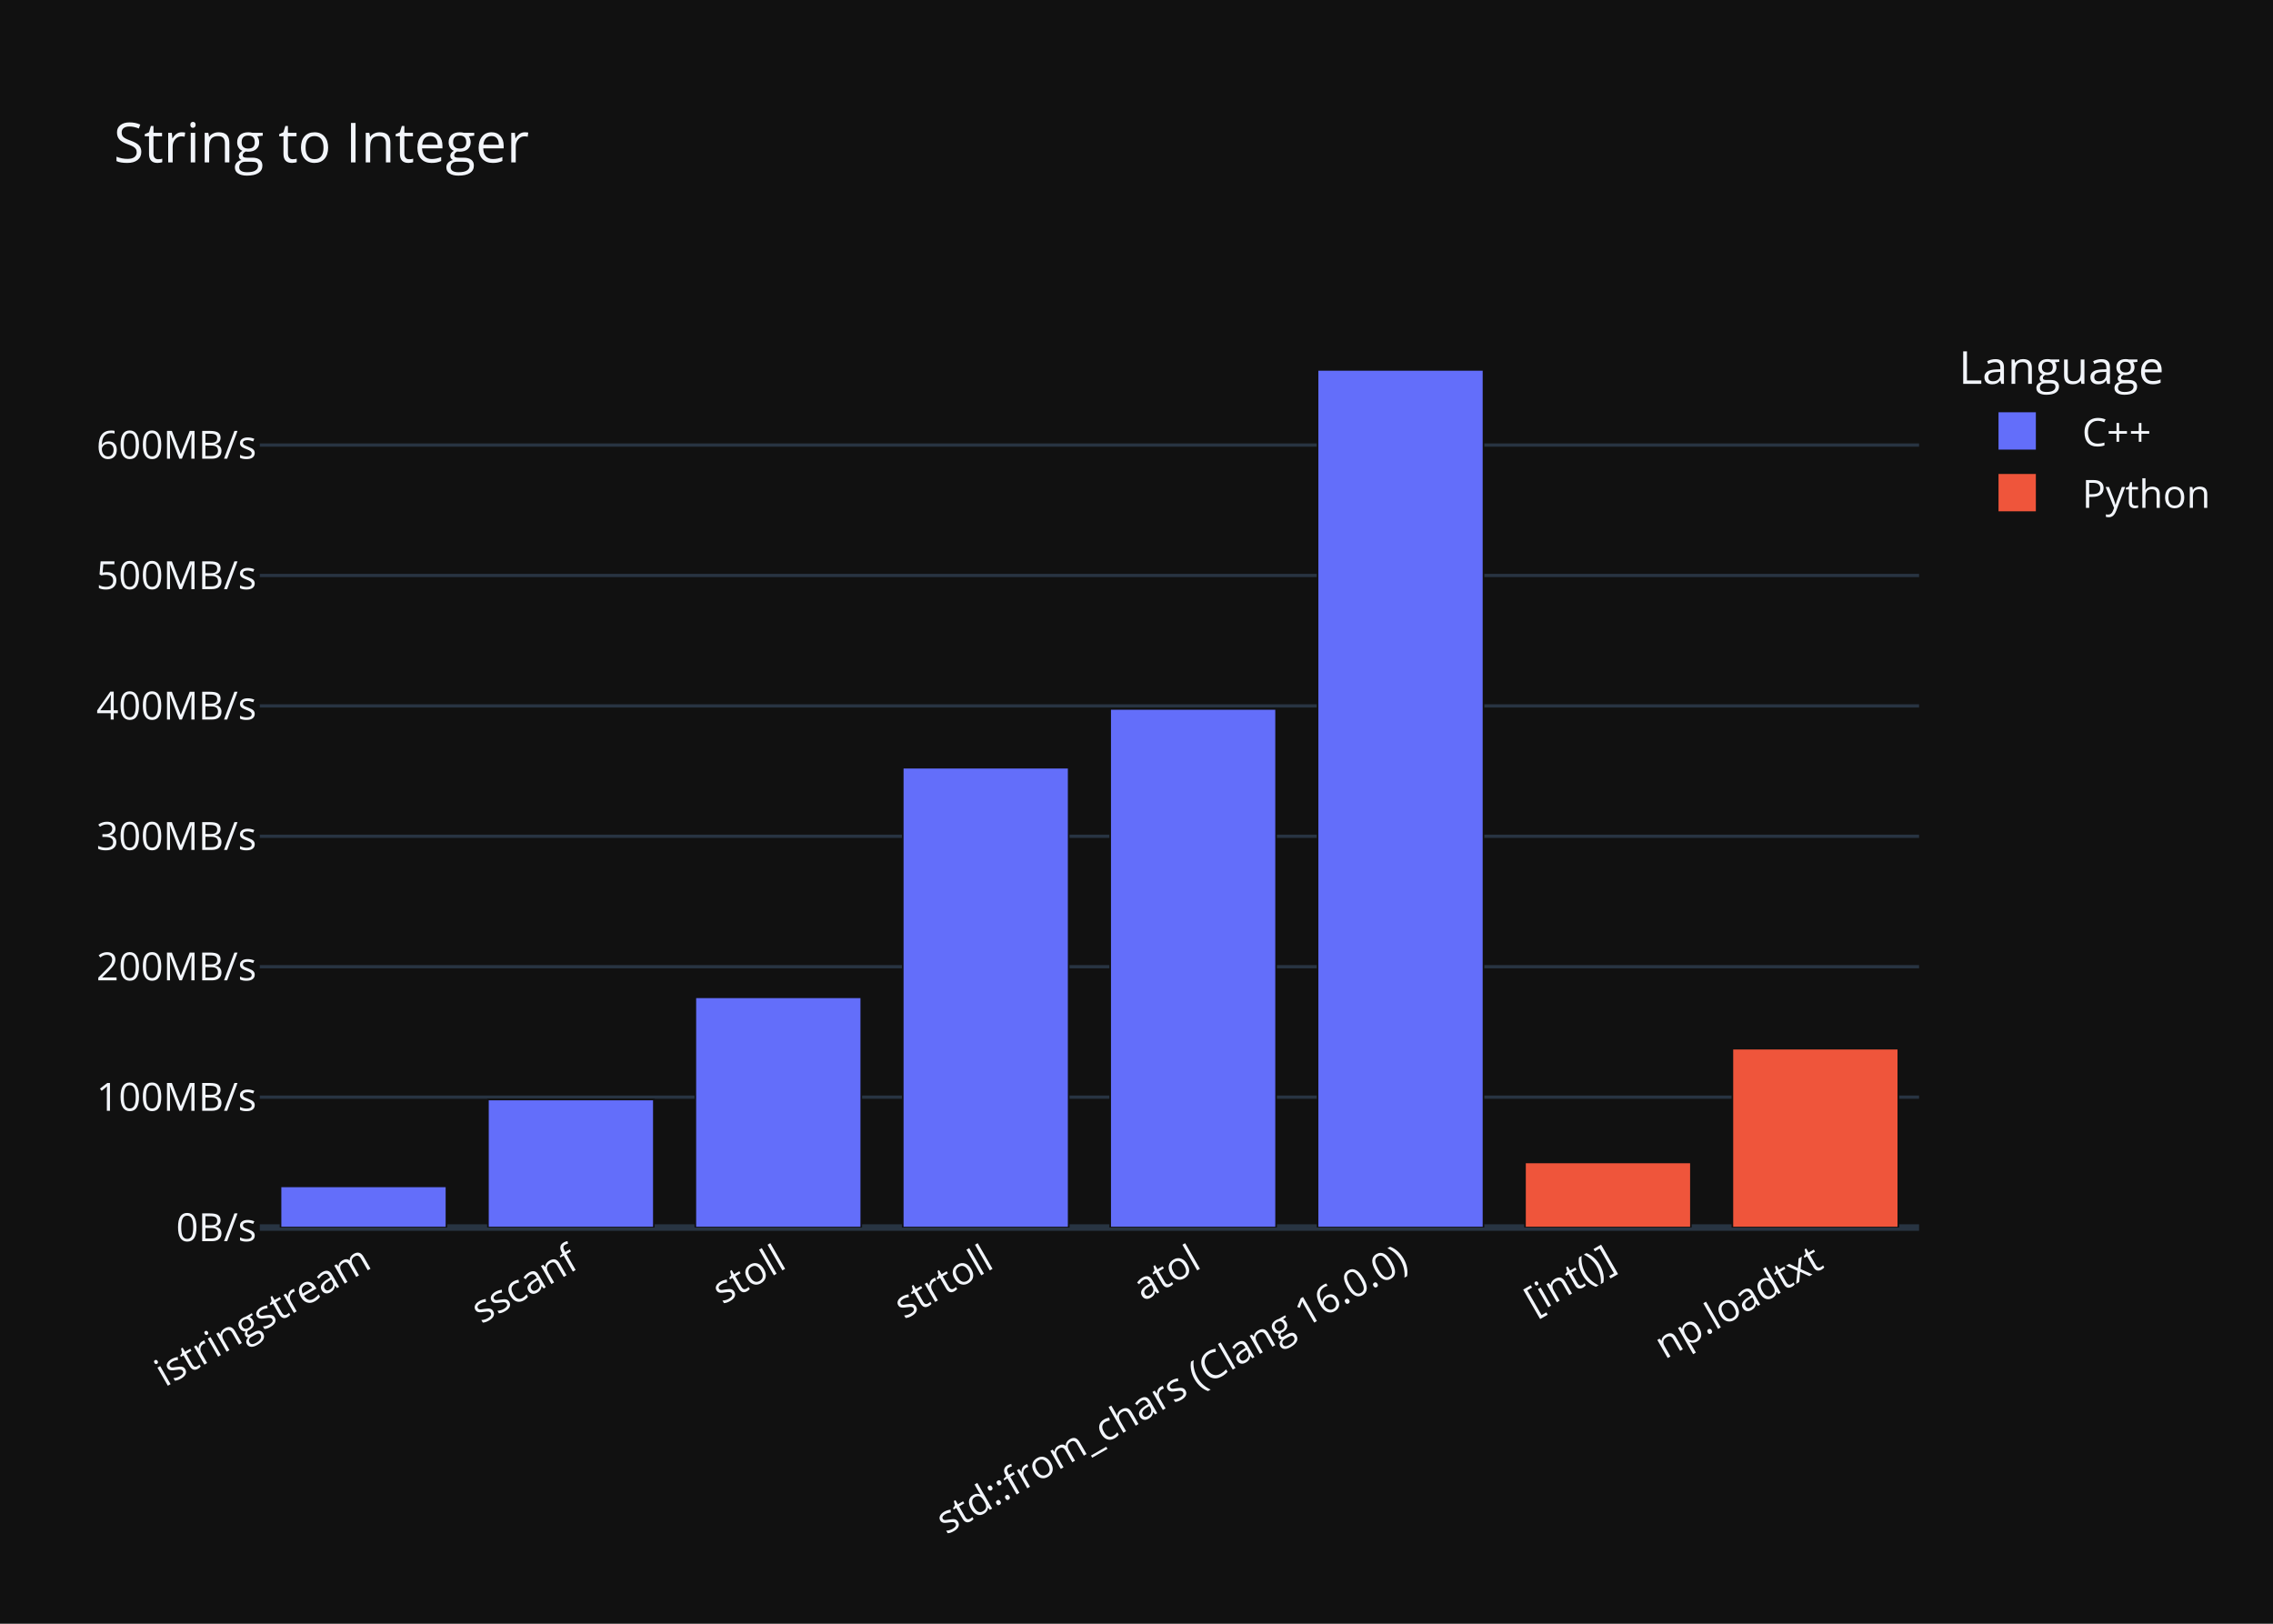
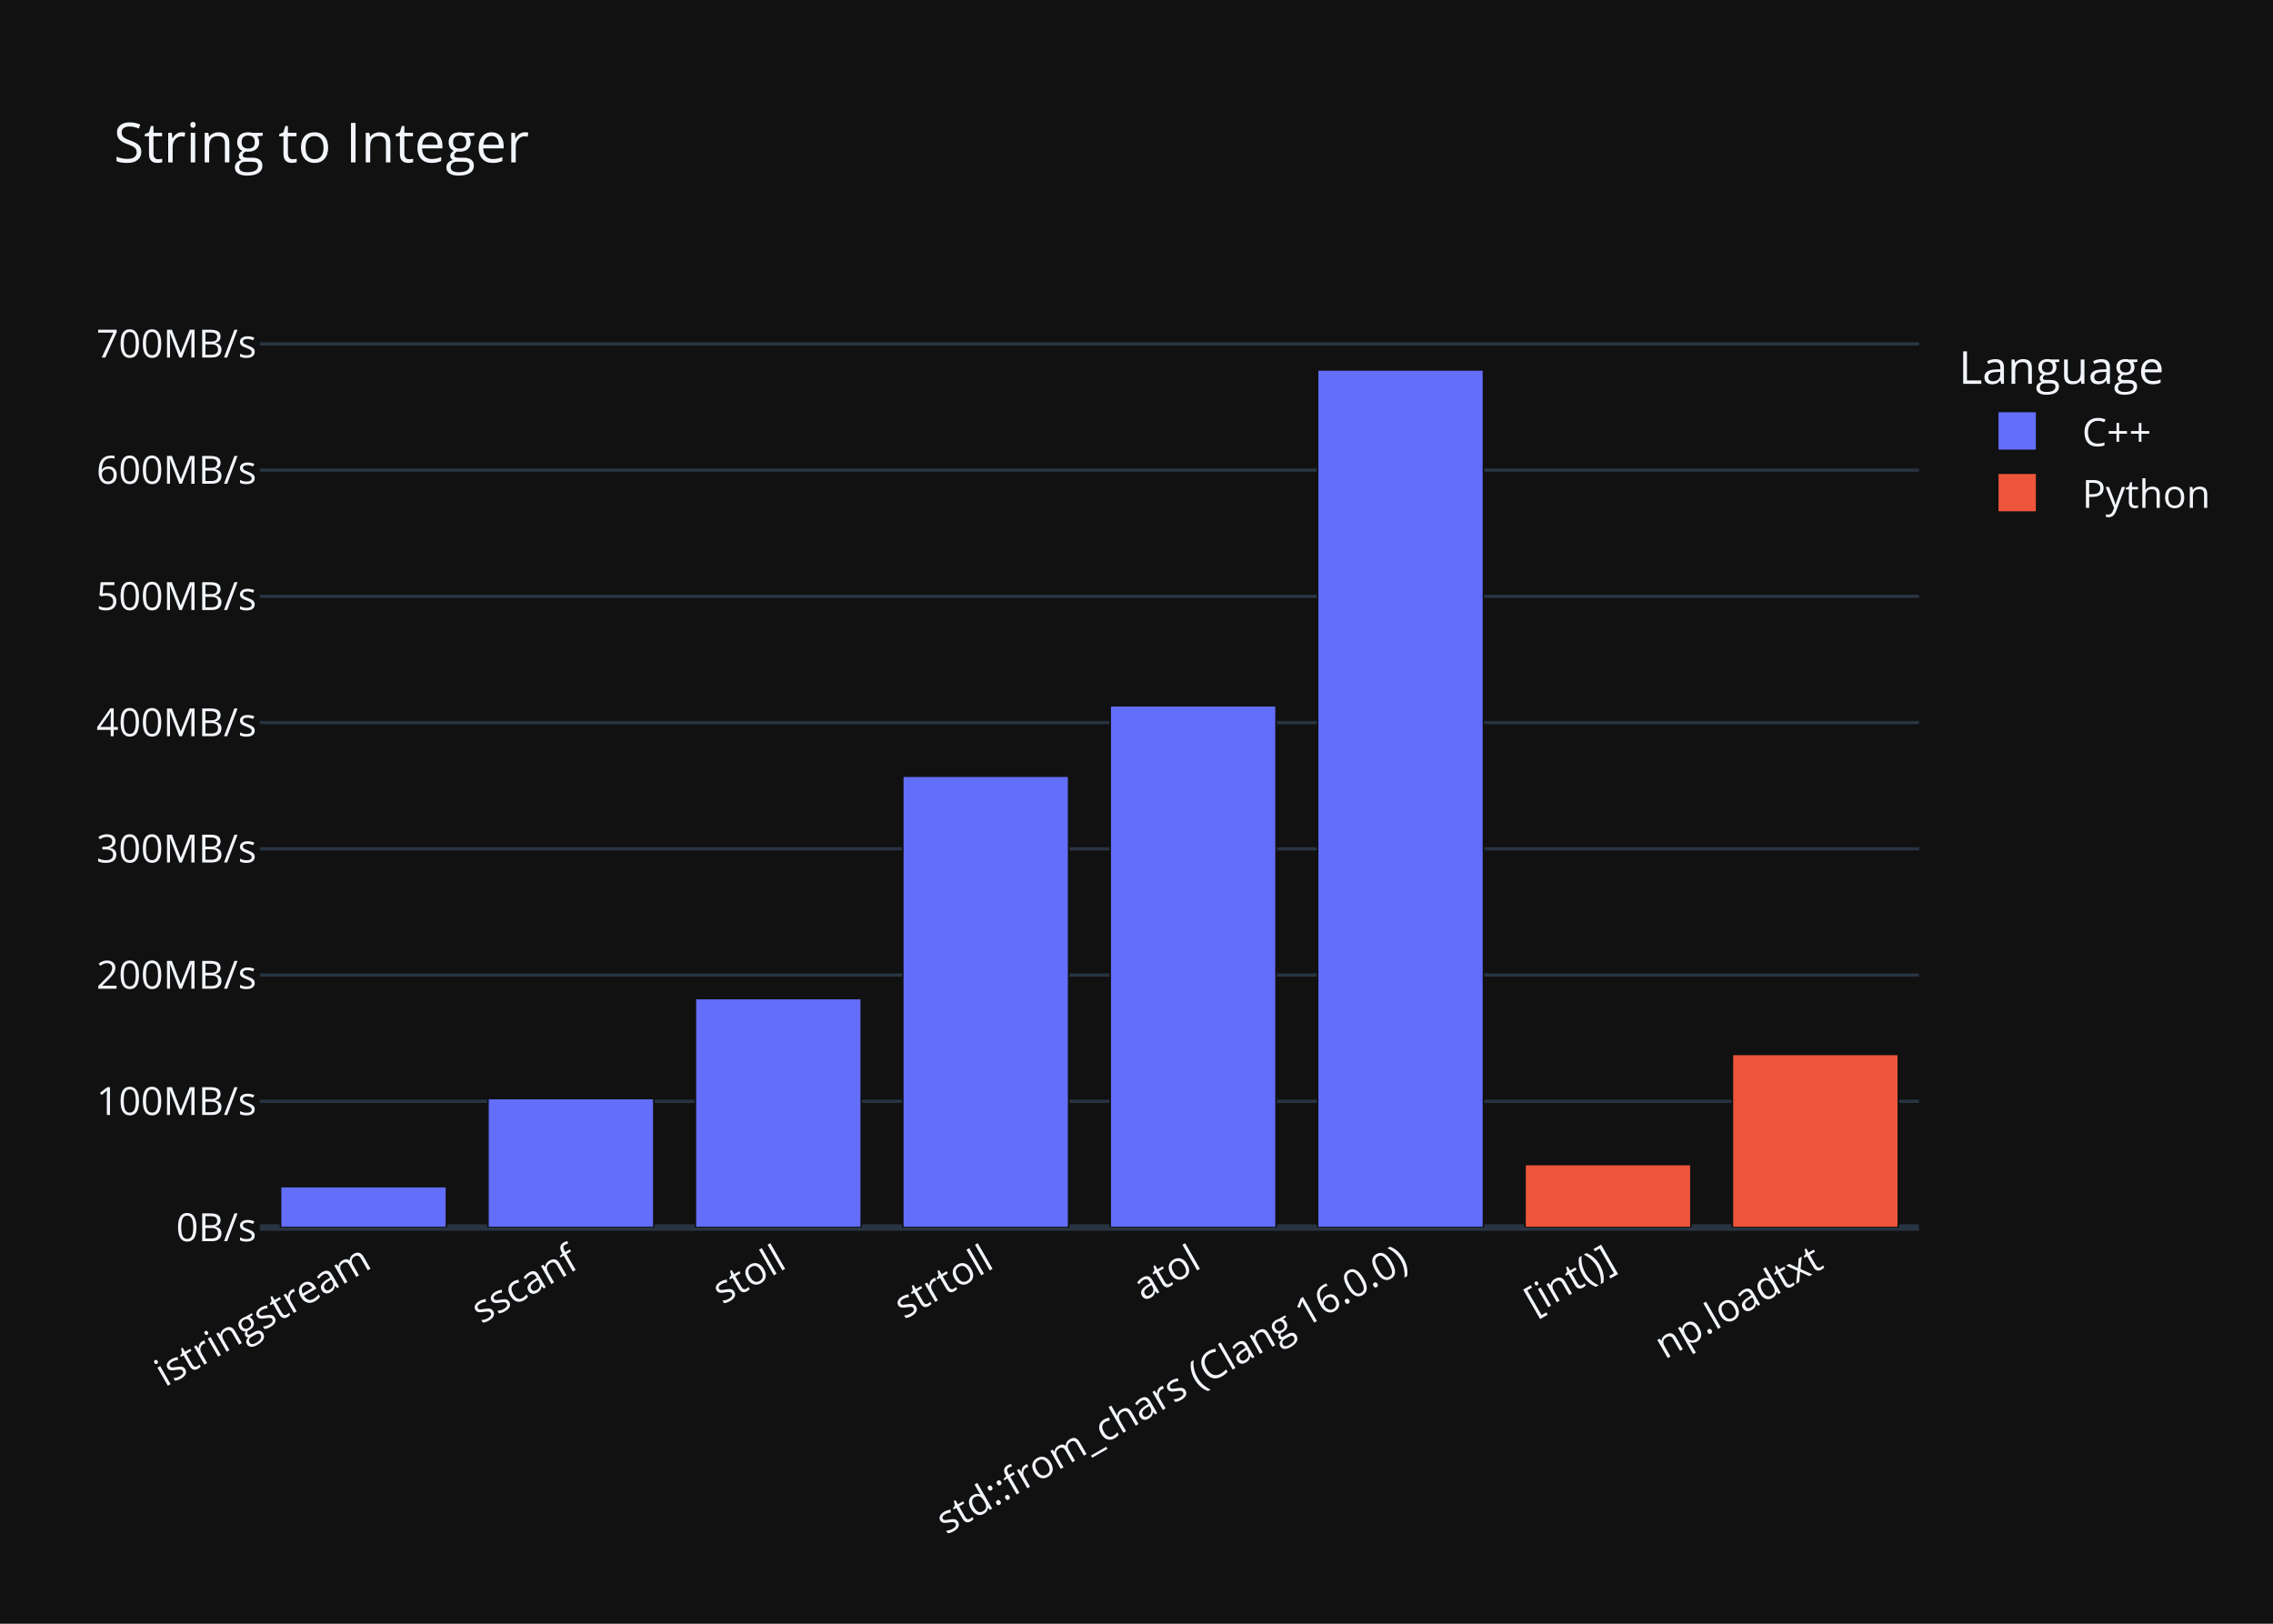
<svg xmlns="http://www.w3.org/2000/svg" class="main-svg" width="700" height="500" style="" viewBox="0 0 700 500">
  <rect x="0" y="0" width="700" height="500" style="fill: rgb(17, 17, 17); fill-opacity: 1;" />
-   <defs id="defs-f13743">
+   <defs id="defs-e85ed9">
    <g class="clips">
-       <clipPath id="clipf13743xyplot" class="plotclip">
+       <clipPath id="clipe85ed9xyplot" class="plotclip">
        <rect width="511" height="278" />
      </clipPath>
-       <clipPath class="axesclip" id="clipf13743x">
+       <clipPath class="axesclip" id="clipe85ed9x">
        <rect x="80" y="0" width="511" height="500" />
      </clipPath>
-       <clipPath class="axesclip" id="clipf13743y">
+       <clipPath class="axesclip" id="clipe85ed9y">
        <rect x="0" y="100" width="700" height="278" />
      </clipPath>
-       <clipPath class="axesclip" id="clipf13743xy">
+       <clipPath class="axesclip" id="clipe85ed9xy">
        <rect x="80" y="100" width="511" height="278" />
      </clipPath>
    </g>
    <g class="gradients" />
    <g class="patterns" />
  </defs>
  <g class="bglayer" />
  <g class="layer-below">
    <g class="imagelayer" />
    <g class="shapelayer" />
  </g>
  <g class="cartesianlayer">
    <g class="subplot xy">
      <g class="layer-subplot">
        <g class="shapelayer" />
        <g class="imagelayer" />
      </g>
      <g class="minor-gridlayer">
        <g class="x" />
        <g class="y" />
      </g>
      <g class="gridlayer">
        <g class="x" />
        <g class="y">
-           <path class="ygrid crisp" transform="translate(0,337.84)" d="M80,0h511" style="stroke: rgb(40, 52, 66); stroke-opacity: 1; stroke-width: 1px;" />
-           <path class="ygrid crisp" transform="translate(0,297.68)" d="M80,0h511" style="stroke: rgb(40, 52, 66); stroke-opacity: 1; stroke-width: 1px;" />
-           <path class="ygrid crisp" transform="translate(0,257.52)" d="M80,0h511" style="stroke: rgb(40, 52, 66); stroke-opacity: 1; stroke-width: 1px;" />
-           <path class="ygrid crisp" transform="translate(0,217.37)" d="M80,0h511" style="stroke: rgb(40, 52, 66); stroke-opacity: 1; stroke-width: 1px;" />
-           <path class="ygrid crisp" transform="translate(0,177.21)" d="M80,0h511" style="stroke: rgb(40, 52, 66); stroke-opacity: 1; stroke-width: 1px;" />
-           <path class="ygrid crisp" transform="translate(0,137.05)" d="M80,0h511" style="stroke: rgb(40, 52, 66); stroke-opacity: 1; stroke-width: 1px;" />
+           <path class="ygrid crisp" transform="translate(0,339.13)" d="M80,0h511" style="stroke: rgb(40, 52, 66); stroke-opacity: 1; stroke-width: 1px;" />
+           <path class="ygrid crisp" transform="translate(0,300.25)" d="M80,0h511" style="stroke: rgb(40, 52, 66); stroke-opacity: 1; stroke-width: 1px;" />
+           <path class="ygrid crisp" transform="translate(0,261.38)" d="M80,0h511" style="stroke: rgb(40, 52, 66); stroke-opacity: 1; stroke-width: 1px;" />
+           <path class="ygrid crisp" transform="translate(0,222.51)" d="M80,0h511" style="stroke: rgb(40, 52, 66); stroke-opacity: 1; stroke-width: 1px;" />
+           <path class="ygrid crisp" transform="translate(0,183.64)" d="M80,0h511" style="stroke: rgb(40, 52, 66); stroke-opacity: 1; stroke-width: 1px;" />
+           <path class="ygrid crisp" transform="translate(0,144.76)" d="M80,0h511" style="stroke: rgb(40, 52, 66); stroke-opacity: 1; stroke-width: 1px;" />
+           <path class="ygrid crisp" transform="translate(0,105.89)" d="M80,0h511" style="stroke: rgb(40, 52, 66); stroke-opacity: 1; stroke-width: 1px;" />
        </g>
      </g>
      <g class="zerolinelayer">
        <path class="yzl zl crisp" transform="translate(0,378)" d="M80,0h511" style="stroke: rgb(40, 52, 66); stroke-opacity: 1; stroke-width: 2px;" />
      </g>
      <path class="xlines-below" />
      <path class="ylines-below" />
      <g class="overlines-below" />
      <g class="xaxislayer-below" />
      <g class="yaxislayer-below" />
      <g class="overaxes-below" />
-       <g class="plot" transform="translate(80,100)" clip-path="url(#clipf13743xyplot)">
+       <g class="plot" transform="translate(80,100)" clip-path="url(#clipe85ed9xyplot)">
        <g class="barlayer mlayer">
          <g class="trace bars" style="opacity: 1;">
            <g class="points">
              <g class="point">
-                 <path d="M6.39,278V265.32H57.49V278Z" style="vector-effect: non-scaling-stroke; opacity: 1; stroke-width: 0.5px; fill: rgb(99, 110, 250); fill-opacity: 1; stroke: rgb(17, 17, 17); stroke-opacity: 1;" />
-               </g>
-               <g class="point">
-                 <path d="M70.26,278V238.57H121.36V278Z" style="vector-effect: non-scaling-stroke; opacity: 1; stroke-width: 0.5px; fill: rgb(99, 110, 250); fill-opacity: 1; stroke: rgb(17, 17, 17); stroke-opacity: 1;" />
-               </g>
-               <g class="point">
-                 <path d="M134.14,278V207.1H185.24V278Z" style="vector-effect: non-scaling-stroke; opacity: 1; stroke-width: 0.5px; fill: rgb(99, 110, 250); fill-opacity: 1; stroke: rgb(17, 17, 17); stroke-opacity: 1;" />
-               </g>
-               <g class="point">
-                 <path d="M198.01,278V136.4H249.11V278Z" style="vector-effect: non-scaling-stroke; opacity: 1; stroke-width: 0.5px; fill: rgb(99, 110, 250); fill-opacity: 1; stroke: rgb(17, 17, 17); stroke-opacity: 1;" />
-               </g>
-               <g class="point">
-                 <path d="M261.89,278V118.3H312.99V278Z" style="vector-effect: non-scaling-stroke; opacity: 1; stroke-width: 0.5px; fill: rgb(99, 110, 250); fill-opacity: 1; stroke: rgb(17, 17, 17); stroke-opacity: 1;" />
+                 <path d="M6.39,278V265.39H57.49V278Z" style="vector-effect: non-scaling-stroke; opacity: 1; stroke-width: 0.5px; fill: rgb(99, 110, 250); fill-opacity: 1; stroke: rgb(17, 17, 17); stroke-opacity: 1;" />
+               </g>
+               <g class="point">
+                 <path d="M70.26,278V238.27H121.36V278Z" style="vector-effect: non-scaling-stroke; opacity: 1; stroke-width: 0.5px; fill: rgb(99, 110, 250); fill-opacity: 1; stroke: rgb(17, 17, 17); stroke-opacity: 1;" />
+               </g>
+               <g class="point">
+                 <path d="M134.14,278V207.48H185.24V278Z" style="vector-effect: non-scaling-stroke; opacity: 1; stroke-width: 0.5px; fill: rgb(99, 110, 250); fill-opacity: 1; stroke: rgb(17, 17, 17); stroke-opacity: 1;" />
+               </g>
+               <g class="point">
+                 <path d="M198.01,278V139.01H249.11V278Z" style="vector-effect: non-scaling-stroke; opacity: 1; stroke-width: 0.5px; fill: rgb(99, 110, 250); fill-opacity: 1; stroke: rgb(17, 17, 17); stroke-opacity: 1;" />
+               </g>
+               <g class="point">
+                 <path d="M261.89,278V117.32H312.99V278Z" style="vector-effect: non-scaling-stroke; opacity: 1; stroke-width: 0.5px; fill: rgb(99, 110, 250); fill-opacity: 1; stroke: rgb(17, 17, 17); stroke-opacity: 1;" />
              </g>
              <g class="point">
                <path d="M325.76,278V13.9H376.86V278Z" style="vector-effect: non-scaling-stroke; opacity: 1; stroke-width: 0.5px; fill: rgb(99, 110, 250); fill-opacity: 1; stroke: rgb(17, 17, 17); stroke-opacity: 1;" />
              </g>
            </g>
          </g>
          <g class="trace bars" style="opacity: 1;">
            <g class="points">
              <g class="point">
-                 <path d="M389.64,278V257.95H440.74V278Z" style="vector-effect: non-scaling-stroke; opacity: 1; stroke-width: 0.5px; fill: rgb(239, 85, 59); fill-opacity: 1; stroke: rgb(17, 17, 17); stroke-opacity: 1;" />
-               </g>
-               <g class="point">
-                 <path d="M453.51,278V222.92H504.61V278Z" style="vector-effect: non-scaling-stroke; opacity: 1; stroke-width: 0.5px; fill: rgb(239, 85, 59); fill-opacity: 1; stroke: rgb(17, 17, 17); stroke-opacity: 1;" />
+                 <path d="M389.64,278V258.59H440.74V278Z" style="vector-effect: non-scaling-stroke; opacity: 1; stroke-width: 0.5px; fill: rgb(239, 85, 59); fill-opacity: 1; stroke: rgb(17, 17, 17); stroke-opacity: 1;" />
+               </g>
+               <g class="point">
+                 <path d="M453.51,278V224.68H504.61V278Z" style="vector-effect: non-scaling-stroke; opacity: 1; stroke-width: 0.5px; fill: rgb(239, 85, 59); fill-opacity: 1; stroke: rgb(17, 17, 17); stroke-opacity: 1;" />
              </g>
            </g>
          </g>
        </g>
      </g>
      <g class="overplot" />
      <path class="xlines-above crisp" d="M0,0" style="fill: none;" />
      <path class="ylines-above crisp" d="M0,0" style="fill: none;" />
      <g class="overlines-above" />
      <g class="xaxislayer-above">
        <g class="xtick">
          <text text-anchor="end" x="0" y="391" transform="translate(111.94,0) rotate(-30,0,385)" style="font-family: 'Open Sans', verdana, arial, sans-serif; font-size: 12px; fill: rgb(242, 245, 250); fill-opacity: 1; white-space: pre; opacity: 1;">istringstream</text>
        </g>
        <g class="xtick">
          <text text-anchor="end" x="0" y="391" transform="translate(175.81,0) rotate(-30,0,385)" style="font-family: 'Open Sans', verdana, arial, sans-serif; font-size: 12px; fill: rgb(242, 245, 250); fill-opacity: 1; white-space: pre; opacity: 1;">sscanf</text>
        </g>
        <g class="xtick">
          <text text-anchor="end" x="0" y="391" transform="translate(239.69,0) rotate(-30,0,385)" style="font-family: 'Open Sans', verdana, arial, sans-serif; font-size: 12px; fill: rgb(242, 245, 250); fill-opacity: 1; white-space: pre; opacity: 1;">stoll</text>
        </g>
        <g class="xtick">
          <text text-anchor="end" x="0" y="391" transform="translate(303.56,0) rotate(-30,0,385)" style="font-family: 'Open Sans', verdana, arial, sans-serif; font-size: 12px; fill: rgb(242, 245, 250); fill-opacity: 1; white-space: pre; opacity: 1;">strtoll</text>
        </g>
        <g class="xtick">
          <text text-anchor="end" x="0" y="391" transform="translate(367.44,0) rotate(-30,0,385)" style="font-family: 'Open Sans', verdana, arial, sans-serif; font-size: 12px; fill: rgb(242, 245, 250); fill-opacity: 1; white-space: pre; opacity: 1;">atol</text>
        </g>
        <g class="xtick">
          <text text-anchor="end" x="0" y="391" transform="translate(431.31,0) rotate(-30,0,385)" style="font-family: 'Open Sans', verdana, arial, sans-serif; font-size: 12px; fill: rgb(242, 245, 250); fill-opacity: 1; white-space: pre; opacity: 1;">std::from_chars (Clang 16.0.0)</text>
        </g>
        <g class="xtick">
          <text text-anchor="end" x="0" y="391" transform="translate(495.19,0) rotate(-30,0,385)" style="font-family: 'Open Sans', verdana, arial, sans-serif; font-size: 12px; fill: rgb(242, 245, 250); fill-opacity: 1; white-space: pre; opacity: 1;">[int()]</text>
        </g>
        <g class="xtick">
          <text text-anchor="end" x="0" y="391" transform="translate(559.06,0) rotate(-30,0,385)" style="font-family: 'Open Sans', verdana, arial, sans-serif; font-size: 12px; fill: rgb(242, 245, 250); fill-opacity: 1; white-space: pre; opacity: 1;">np.loadtxt</text>
        </g>
      </g>
      <g class="yaxislayer-above">
        <g class="ytick">
          <text text-anchor="end" x="79" y="4.2" transform="translate(0,378)" style="font-family: 'Open Sans', verdana, arial, sans-serif; font-size: 12px; fill: rgb(242, 245, 250); fill-opacity: 1; white-space: pre; opacity: 1;">0B/s</text>
        </g>
        <g class="ytick">
-           <text text-anchor="end" x="79" y="4.2" style="font-family: 'Open Sans', verdana, arial, sans-serif; font-size: 12px; fill: rgb(242, 245, 250); fill-opacity: 1; white-space: pre; opacity: 1;" transform="translate(0,337.84)">100MB/s</text>
-         </g>
-         <g class="ytick">
-           <text text-anchor="end" x="79" y="4.2" style="font-family: 'Open Sans', verdana, arial, sans-serif; font-size: 12px; fill: rgb(242, 245, 250); fill-opacity: 1; white-space: pre; opacity: 1;" transform="translate(0,297.68)">200MB/s</text>
-         </g>
-         <g class="ytick">
-           <text text-anchor="end" x="79" y="4.2" style="font-family: 'Open Sans', verdana, arial, sans-serif; font-size: 12px; fill: rgb(242, 245, 250); fill-opacity: 1; white-space: pre; opacity: 1;" transform="translate(0,257.52)">300MB/s</text>
-         </g>
-         <g class="ytick">
-           <text text-anchor="end" x="79" y="4.2" style="font-family: 'Open Sans', verdana, arial, sans-serif; font-size: 12px; fill: rgb(242, 245, 250); fill-opacity: 1; white-space: pre; opacity: 1;" transform="translate(0,217.37)">400MB/s</text>
-         </g>
-         <g class="ytick">
-           <text text-anchor="end" x="79" y="4.2" style="font-family: 'Open Sans', verdana, arial, sans-serif; font-size: 12px; fill: rgb(242, 245, 250); fill-opacity: 1; white-space: pre; opacity: 1;" transform="translate(0,177.21)">500MB/s</text>
-         </g>
-         <g class="ytick">
-           <text text-anchor="end" x="79" y="4.2" style="font-family: 'Open Sans', verdana, arial, sans-serif; font-size: 12px; fill: rgb(242, 245, 250); fill-opacity: 1; white-space: pre; opacity: 1;" transform="translate(0,137.05)">600MB/s</text>
+           <text text-anchor="end" x="79" y="4.2" style="font-family: 'Open Sans', verdana, arial, sans-serif; font-size: 12px; fill: rgb(242, 245, 250); fill-opacity: 1; white-space: pre; opacity: 1;" transform="translate(0,339.13)">100MB/s</text>
+         </g>
+         <g class="ytick">
+           <text text-anchor="end" x="79" y="4.2" style="font-family: 'Open Sans', verdana, arial, sans-serif; font-size: 12px; fill: rgb(242, 245, 250); fill-opacity: 1; white-space: pre; opacity: 1;" transform="translate(0,300.25)">200MB/s</text>
+         </g>
+         <g class="ytick">
+           <text text-anchor="end" x="79" y="4.2" style="font-family: 'Open Sans', verdana, arial, sans-serif; font-size: 12px; fill: rgb(242, 245, 250); fill-opacity: 1; white-space: pre; opacity: 1;" transform="translate(0,261.38)">300MB/s</text>
+         </g>
+         <g class="ytick">
+           <text text-anchor="end" x="79" y="4.2" style="font-family: 'Open Sans', verdana, arial, sans-serif; font-size: 12px; fill: rgb(242, 245, 250); fill-opacity: 1; white-space: pre; opacity: 1;" transform="translate(0,222.51)">400MB/s</text>
+         </g>
+         <g class="ytick">
+           <text text-anchor="end" x="79" y="4.2" style="font-family: 'Open Sans', verdana, arial, sans-serif; font-size: 12px; fill: rgb(242, 245, 250); fill-opacity: 1; white-space: pre; opacity: 1;" transform="translate(0,183.64)">500MB/s</text>
+         </g>
+         <g class="ytick">
+           <text text-anchor="end" x="79" y="4.2" style="font-family: 'Open Sans', verdana, arial, sans-serif; font-size: 12px; fill: rgb(242, 245, 250); fill-opacity: 1; white-space: pre; opacity: 1;" transform="translate(0,144.76)">600MB/s</text>
+         </g>
+         <g class="ytick">
+           <text text-anchor="end" x="79" y="4.2" style="font-family: 'Open Sans', verdana, arial, sans-serif; font-size: 12px; fill: rgb(242, 245, 250); fill-opacity: 1; white-space: pre; opacity: 1;" transform="translate(0,105.89)">700MB/s</text>
        </g>
      </g>
      <g class="overaxes-above" />
    </g>
  </g>
  <g class="polarlayer" />
  <g class="smithlayer" />
  <g class="ternarylayer" />
  <g class="geolayer" />
  <g class="funnelarealayer" />
  <g class="pielayer" />
  <g class="iciclelayer" />
  <g class="treemaplayer" />
  <g class="sunburstlayer" />
  <g class="glimages" />
-   <defs id="topdefs-f13743">
+   <defs id="topdefs-e85ed9">
    <g class="clips" />
-     <clipPath id="legendf13743">
+     <clipPath id="legende85ed9">
      <rect width="87" height="67" x="0" y="0" />
    </clipPath>
  </defs>
  <g class="layer-above">
    <g class="imagelayer" />
    <g class="shapelayer" />
  </g>
  <g class="infolayer">
    <g class="legend" pointer-events="all" transform="translate(601.22,100)">
      <rect class="bg" shape-rendering="crispEdges" width="87" height="67" x="0" y="0" style="stroke: rgb(68, 68, 68); stroke-opacity: 1; fill: rgb(17, 17, 17); fill-opacity: 1; stroke-width: 0px;" />
-       <g class="scrollbox" transform="" clip-path="url(#legendf13743)">
+       <g class="scrollbox" transform="" clip-path="url(#legende85ed9)">
        <text class="legendtitletext" text-anchor="start" x="2" y="18.2" style="font-family: 'Open Sans', verdana, arial, sans-serif; font-size: 14px; fill: rgb(242, 245, 250); fill-opacity: 1; white-space: pre;">Language</text>
        <g class="groups" transform="">
          <g class="traces" transform="translate(0,32.7)" style="opacity: 1;">
            <text class="legendtext" text-anchor="start" x="40" y="4.68" style="font-family: 'Open Sans', verdana, arial, sans-serif; font-size: 12px; fill: rgb(242, 245, 250); fill-opacity: 1; white-space: pre;">C++</text>
            <g class="layers" style="opacity: 1;">
              <g class="legendfill" />
              <g class="legendlines" />
              <g class="legendsymbols">
                <g class="legendpoints">
                  <path class="legendundefined" d="M6,6H-6V-6H6Z" transform="translate(20,0)" style="stroke-width: 0.5px; fill: rgb(99, 110, 250); fill-opacity: 1; stroke: rgb(17, 17, 17); stroke-opacity: 1;" />
                </g>
              </g>
            </g>
            <rect class="legendtoggle" x="0" y="-9.5" width="81.547" height="19" style="fill: rgb(0, 0, 0); fill-opacity: 0;" />
          </g>
        </g>
        <g class="groups" transform="">
          <g class="traces" transform="translate(0,51.7)" style="opacity: 1;">
            <text class="legendtext" text-anchor="start" x="40" y="4.68" style="font-family: 'Open Sans', verdana, arial, sans-serif; font-size: 12px; fill: rgb(242, 245, 250); fill-opacity: 1; white-space: pre;">Python</text>
            <g class="layers" style="opacity: 1;">
              <g class="legendfill" />
              <g class="legendlines" />
              <g class="legendsymbols">
                <g class="legendpoints">
                  <path class="legendundefined" d="M6,6H-6V-6H6Z" transform="translate(20,0)" style="stroke-width: 0.5px; fill: rgb(239, 85, 59); fill-opacity: 1; stroke: rgb(17, 17, 17); stroke-opacity: 1;" />
                </g>
              </g>
            </g>
            <rect class="legendtoggle" x="0" y="-9.5" width="81.547" height="19" style="fill: rgb(0, 0, 0); fill-opacity: 0;" />
          </g>
        </g>
      </g>
      <rect class="scrollbar" rx="20" ry="3" width="0" height="0" x="0" y="0" style="fill: rgb(128, 139, 164); fill-opacity: 1;" />
    </g>
    <g class="g-gtitle">
      <text class="gtitle" x="35" y="50" text-anchor="start" dy="0em" style="font-family: 'Open Sans', verdana, arial, sans-serif; font-size: 17px; fill: rgb(242, 245, 250); opacity: 1; font-weight: normal; white-space: pre;">String to Integer</text>
    </g>
    <g class="g-xtitle" />
    <g class="g-ytitle" />
  </g>
</svg>
